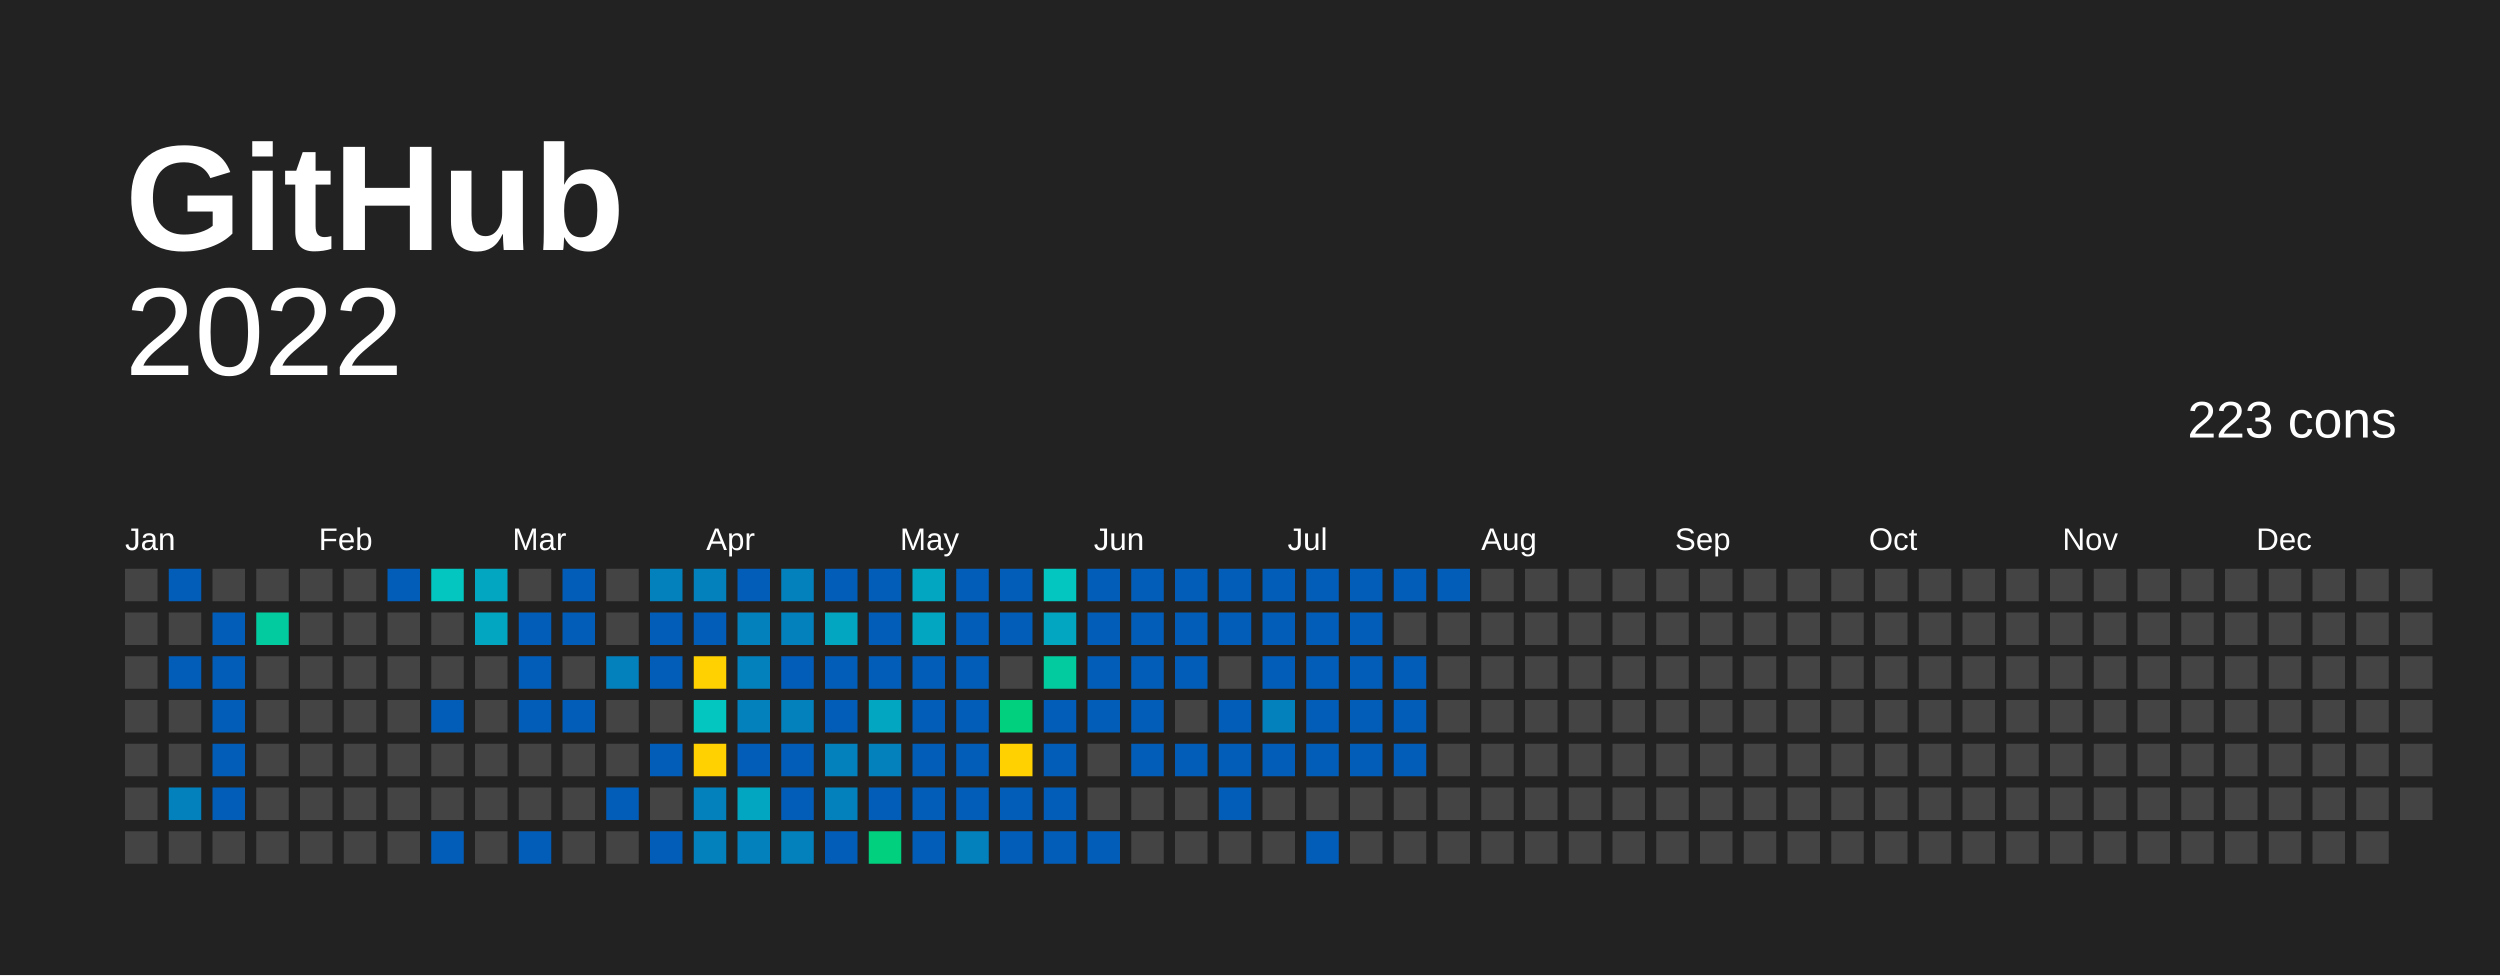
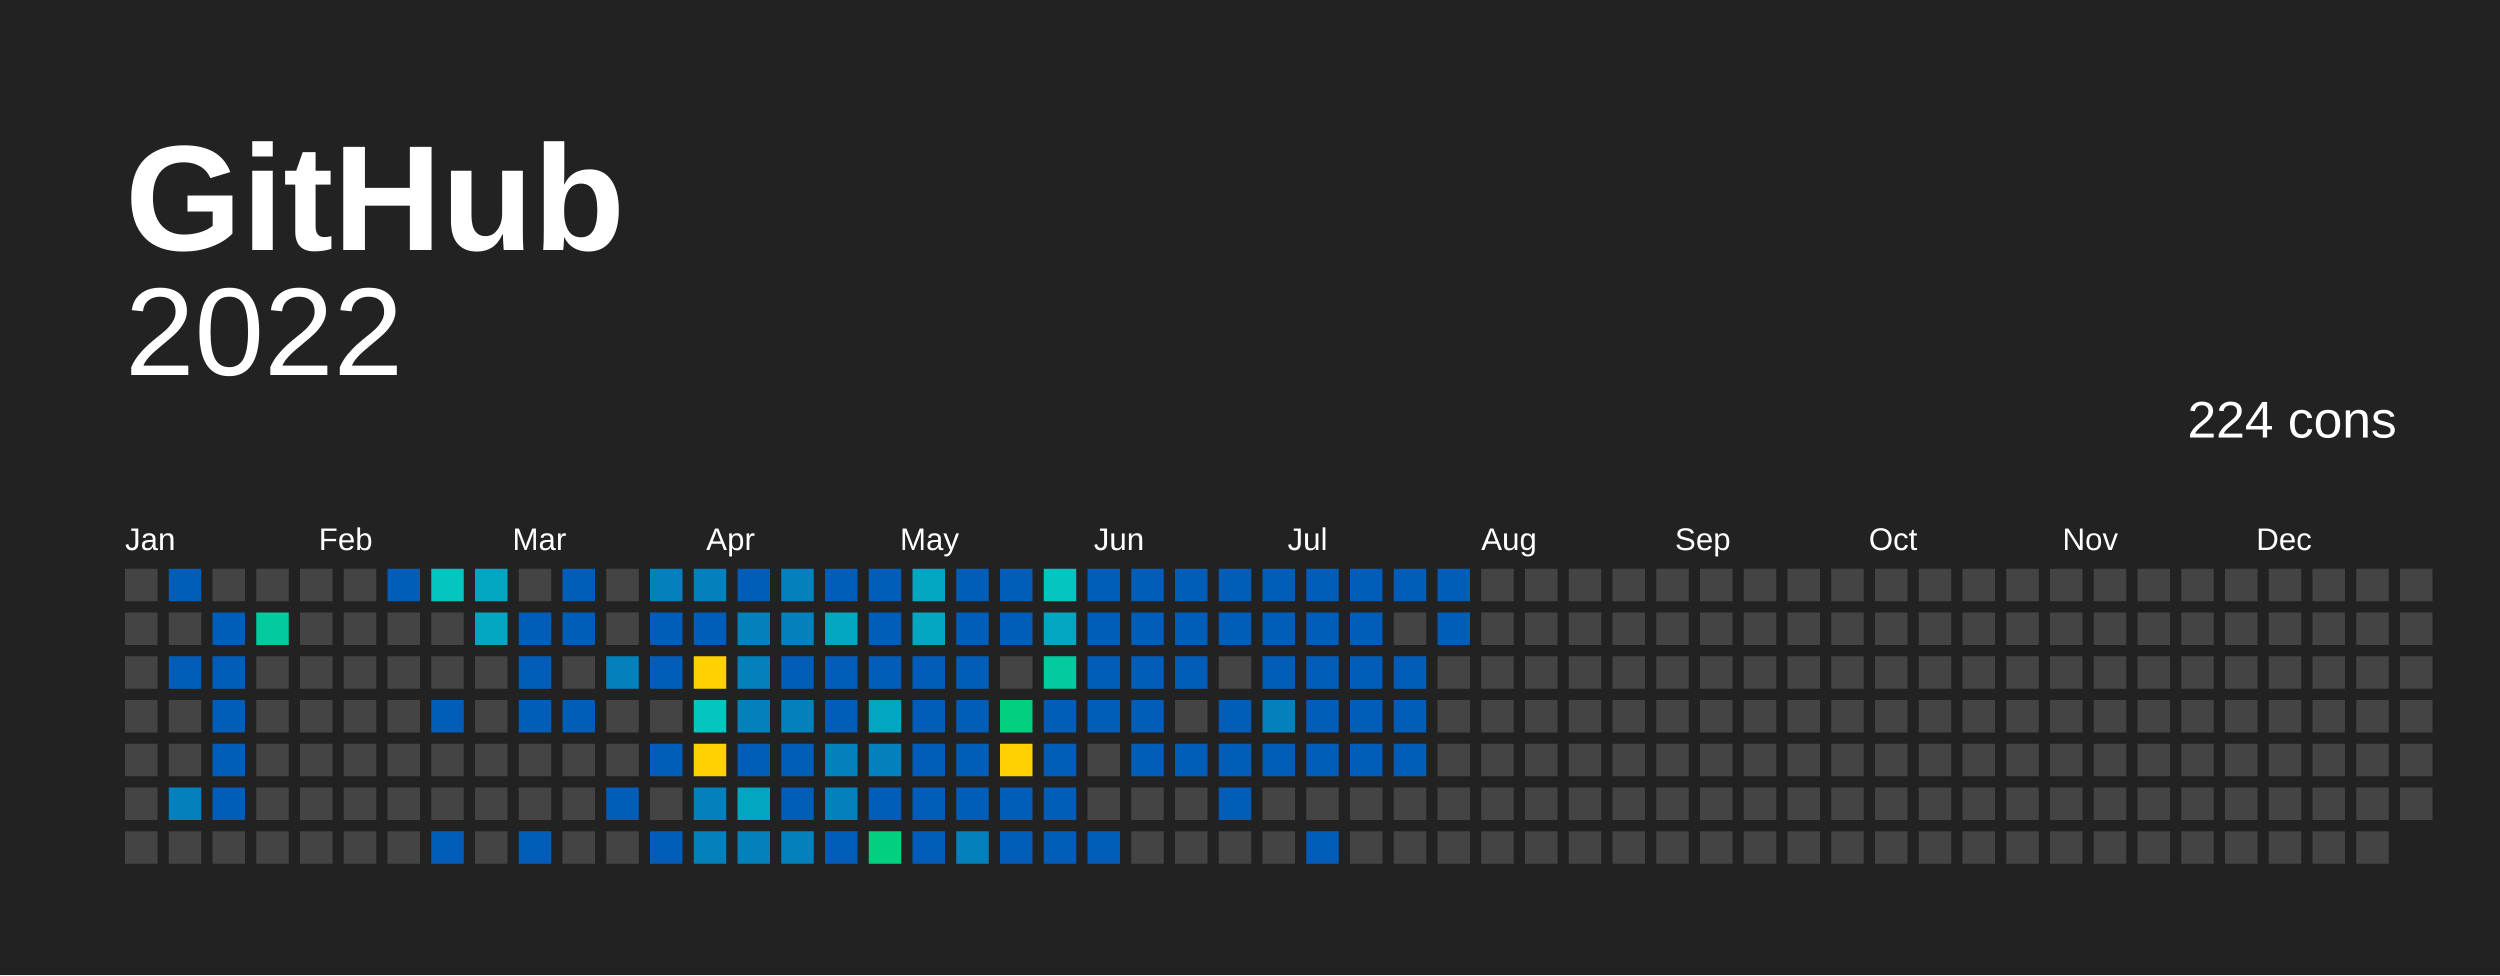
<svg xmlns="http://www.w3.org/2000/svg" baseProfile="full" height="78mm" version="1.1" viewBox="0,0,200,78" width="200mm">
  <defs />
  <rect fill="#222222" height="78" width="200" x="0" y="0" />
  <text fill="#FFFFFF" style="font-size:12px; font-family:Arial; font-weight:bold;" x="10" y="20">  GitHub</text>
  <text alignment-baseline="hanging" fill="#FFFFFF" style="font-size:10.0px; font-family:Arial;" x="10" y="30">2022</text>
-   <text alignment-baseline="hanging" fill="#FFFFFF" style="font-size:4.125px; font-family:Arial;" x="175" y="35">223 cons</text>
+   <text alignment-baseline="hanging" fill="#FFFFFF" style="font-size:4.125px; font-family:Arial;" x="175" y="35">224 cons</text>
  <text fill="#FFFFFF" style="font-size:2.5px; font-family:Arial" x="10.0" y="44">Jan</text>
  <text fill="#FFFFFF" style="font-size:2.5px; font-family:Arial" x="25.5" y="44">Feb</text>
  <text fill="#FFFFFF" style="font-size:2.5px; font-family:Arial" x="41.0" y="44">Mar</text>
  <text fill="#FFFFFF" style="font-size:2.5px; font-family:Arial" x="56.5" y="44">Apr</text>
  <text fill="#FFFFFF" style="font-size:2.5px; font-family:Arial" x="72.0" y="44">May</text>
  <text fill="#FFFFFF" style="font-size:2.5px; font-family:Arial" x="87.5" y="44">Jun</text>
  <text fill="#FFFFFF" style="font-size:2.5px; font-family:Arial" x="103.0" y="44">Jul</text>
  <text fill="#FFFFFF" style="font-size:2.5px; font-family:Arial" x="118.5" y="44">Aug</text>
  <text fill="#FFFFFF" style="font-size:2.5px; font-family:Arial" x="134.0" y="44">Sep</text>
  <text fill="#FFFFFF" style="font-size:2.5px; font-family:Arial" x="149.5" y="44">Oct</text>
  <text fill="#FFFFFF" style="font-size:2.5px; font-family:Arial" x="165.0" y="44">Nov</text>
  <text fill="#FFFFFF" style="font-size:2.5px; font-family:Arial" x="180.5" y="44">Dec</text>
  <rect fill="#444444" height="2.6" width="2.6" x="10.0" y="45.5" />
  <rect fill="#444444" height="2.6" width="2.6" x="10.0" y="49.0" />
  <rect fill="#444444" height="2.6" width="2.6" x="10.0" y="52.5" />
  <rect fill="#444444" height="2.6" width="2.6" x="10.0" y="56.0" />
  <rect fill="#444444" height="2.6" width="2.6" x="10.0" y="59.5" />
  <rect fill="#444444" height="2.6" width="2.6" x="10.0" y="63.0" />
  <rect fill="#444444" height="2.6" width="2.6" x="10.0" y="66.5" />
  <rect fill="#025db8" height="2.6" width="2.6" x="13.5" y="45.5" />
  <rect fill="#444444" height="2.6" width="2.6" x="13.5" y="49.0" />
  <rect fill="#025db8" height="2.6" width="2.6" x="13.5" y="52.5" />
  <rect fill="#444444" height="2.6" width="2.6" x="13.5" y="56.0" />
  <rect fill="#444444" height="2.6" width="2.6" x="13.5" y="59.5" />
  <rect fill="#0281bd" height="2.6" width="2.6" x="13.5" y="63.0" />
  <rect fill="#444444" height="2.6" width="2.6" x="13.5" y="66.5" />
  <rect fill="#444444" height="2.6" width="2.6" x="17.0" y="45.5" />
  <rect fill="#025db8" height="2.6" width="2.6" x="17.0" y="49.0" />
  <rect fill="#025db8" height="2.6" width="2.6" x="17.0" y="52.5" />
  <rect fill="#025db8" height="2.6" width="2.6" x="17.0" y="56.0" />
  <rect fill="#025db8" height="2.6" width="2.6" x="17.0" y="59.5" />
  <rect fill="#025db8" height="2.6" width="2.6" x="17.0" y="63.0" />
  <rect fill="#444444" height="2.6" width="2.6" x="17.0" y="66.5" />
  <rect fill="#444444" height="2.6" width="2.6" x="20.5" y="45.5" />
  <rect fill="#02cba0" height="2.6" width="2.6" x="20.5" y="49.0" />
  <rect fill="#444444" height="2.6" width="2.6" x="20.5" y="52.5" />
  <rect fill="#444444" height="2.6" width="2.6" x="20.5" y="56.0" />
  <rect fill="#444444" height="2.6" width="2.6" x="20.5" y="59.5" />
  <rect fill="#444444" height="2.6" width="2.6" x="20.5" y="63.0" />
  <rect fill="#444444" height="2.6" width="2.6" x="20.5" y="66.5" />
  <rect fill="#444444" height="2.6" width="2.6" x="24.0" y="45.5" />
  <rect fill="#444444" height="2.6" width="2.6" x="24.0" y="49.0" />
  <rect fill="#444444" height="2.6" width="2.6" x="24.0" y="52.5" />
  <rect fill="#444444" height="2.6" width="2.6" x="24.0" y="56.0" />
  <rect fill="#444444" height="2.6" width="2.6" x="24.0" y="59.5" />
  <rect fill="#444444" height="2.6" width="2.6" x="24.0" y="63.0" />
  <rect fill="#444444" height="2.6" width="2.6" x="24.0" y="66.5" />
  <rect fill="#444444" height="2.6" width="2.6" x="27.5" y="45.5" />
  <rect fill="#444444" height="2.6" width="2.6" x="27.5" y="49.0" />
  <rect fill="#444444" height="2.6" width="2.6" x="27.5" y="52.5" />
  <rect fill="#444444" height="2.6" width="2.6" x="27.5" y="56.0" />
  <rect fill="#444444" height="2.6" width="2.6" x="27.5" y="59.5" />
  <rect fill="#444444" height="2.6" width="2.6" x="27.5" y="63.0" />
  <rect fill="#444444" height="2.6" width="2.6" x="27.5" y="66.5" />
  <rect fill="#025db8" height="2.6" width="2.6" x="31.0" y="45.5" />
  <rect fill="#444444" height="2.6" width="2.6" x="31.0" y="49.0" />
  <rect fill="#444444" height="2.6" width="2.6" x="31.0" y="52.5" />
  <rect fill="#444444" height="2.6" width="2.6" x="31.0" y="56.0" />
  <rect fill="#444444" height="2.6" width="2.6" x="31.0" y="59.5" />
  <rect fill="#444444" height="2.6" width="2.6" x="31.0" y="63.0" />
  <rect fill="#444444" height="2.6" width="2.6" x="31.0" y="66.5" />
  <rect fill="#02c6bf" height="2.6" width="2.6" x="34.5" y="45.5" />
  <rect fill="#444444" height="2.6" width="2.6" x="34.5" y="49.0" />
  <rect fill="#444444" height="2.6" width="2.6" x="34.5" y="52.5" />
  <rect fill="#025db8" height="2.6" width="2.6" x="34.5" y="56.0" />
  <rect fill="#444444" height="2.6" width="2.6" x="34.5" y="59.5" />
  <rect fill="#444444" height="2.6" width="2.6" x="34.5" y="63.0" />
  <rect fill="#025db8" height="2.6" width="2.6" x="34.5" y="66.5" />
  <rect fill="#02a6c1" height="2.6" width="2.6" x="38.0" y="45.5" />
  <rect fill="#02a6c1" height="2.6" width="2.6" x="38.0" y="49.0" />
  <rect fill="#444444" height="2.6" width="2.6" x="38.0" y="52.5" />
  <rect fill="#444444" height="2.6" width="2.6" x="38.0" y="56.0" />
  <rect fill="#444444" height="2.6" width="2.6" x="38.0" y="59.5" />
  <rect fill="#444444" height="2.6" width="2.6" x="38.0" y="63.0" />
  <rect fill="#444444" height="2.6" width="2.6" x="38.0" y="66.5" />
  <rect fill="#444444" height="2.6" width="2.6" x="41.5" y="45.5" />
  <rect fill="#025db8" height="2.6" width="2.6" x="41.5" y="49.0" />
  <rect fill="#025db8" height="2.6" width="2.6" x="41.5" y="52.5" />
  <rect fill="#025db8" height="2.6" width="2.6" x="41.5" y="56.0" />
  <rect fill="#444444" height="2.6" width="2.6" x="41.5" y="59.5" />
  <rect fill="#444444" height="2.6" width="2.6" x="41.5" y="63.0" />
  <rect fill="#025db8" height="2.6" width="2.6" x="41.5" y="66.5" />
  <rect fill="#025db8" height="2.6" width="2.6" x="45.0" y="45.5" />
  <rect fill="#025db8" height="2.6" width="2.6" x="45.0" y="49.0" />
  <rect fill="#444444" height="2.6" width="2.6" x="45.0" y="52.5" />
  <rect fill="#025db8" height="2.6" width="2.6" x="45.0" y="56.0" />
  <rect fill="#444444" height="2.6" width="2.6" x="45.0" y="59.5" />
  <rect fill="#444444" height="2.6" width="2.6" x="45.0" y="63.0" />
  <rect fill="#444444" height="2.6" width="2.6" x="45.0" y="66.5" />
  <rect fill="#444444" height="2.6" width="2.6" x="48.5" y="45.5" />
  <rect fill="#444444" height="2.6" width="2.6" x="48.5" y="49.0" />
  <rect fill="#0281bd" height="2.6" width="2.6" x="48.5" y="52.5" />
  <rect fill="#444444" height="2.6" width="2.6" x="48.5" y="56.0" />
  <rect fill="#444444" height="2.6" width="2.6" x="48.5" y="59.5" />
  <rect fill="#025db8" height="2.6" width="2.6" x="48.5" y="63.0" />
  <rect fill="#444444" height="2.6" width="2.6" x="48.5" y="66.5" />
  <rect fill="#0281bd" height="2.6" width="2.6" x="52.0" y="45.5" />
  <rect fill="#025db8" height="2.6" width="2.6" x="52.0" y="49.0" />
  <rect fill="#025db8" height="2.6" width="2.6" x="52.0" y="52.5" />
  <rect fill="#444444" height="2.6" width="2.6" x="52.0" y="56.0" />
  <rect fill="#025db8" height="2.6" width="2.6" x="52.0" y="59.5" />
  <rect fill="#444444" height="2.6" width="2.6" x="52.0" y="63.0" />
  <rect fill="#025db8" height="2.6" width="2.6" x="52.0" y="66.5" />
  <rect fill="#0281bd" height="2.6" width="2.6" x="55.5" y="45.5" />
  <rect fill="#025db8" height="2.6" width="2.6" x="55.5" y="49.0" />
  <rect fill="#ffd100" height="2.6" width="2.6" x="55.5" y="52.5" />
  <rect fill="#02c6bf" height="2.6" width="2.6" x="55.5" y="56.0" />
  <rect fill="#ffd100" height="2.6" width="2.6" x="55.5" y="59.5" />
  <rect fill="#0281bd" height="2.6" width="2.6" x="55.5" y="63.0" />
  <rect fill="#0281bd" height="2.6" width="2.6" x="55.5" y="66.5" />
  <rect fill="#025db8" height="2.6" width="2.6" x="59.0" y="45.5" />
  <rect fill="#0281bd" height="2.6" width="2.6" x="59.0" y="49.0" />
  <rect fill="#0281bd" height="2.6" width="2.6" x="59.0" y="52.5" />
  <rect fill="#0281bd" height="2.6" width="2.6" x="59.0" y="56.0" />
  <rect fill="#025db8" height="2.6" width="2.6" x="59.0" y="59.5" />
  <rect fill="#02a6c1" height="2.6" width="2.6" x="59.0" y="63.0" />
  <rect fill="#0281bd" height="2.6" width="2.6" x="59.0" y="66.5" />
  <rect fill="#0281bd" height="2.6" width="2.6" x="62.5" y="45.5" />
  <rect fill="#0281bd" height="2.6" width="2.6" x="62.5" y="49.0" />
  <rect fill="#025db8" height="2.6" width="2.6" x="62.5" y="52.5" />
  <rect fill="#0281bd" height="2.6" width="2.6" x="62.5" y="56.0" />
  <rect fill="#025db8" height="2.6" width="2.6" x="62.5" y="59.5" />
  <rect fill="#025db8" height="2.6" width="2.6" x="62.5" y="63.0" />
  <rect fill="#0281bd" height="2.6" width="2.6" x="62.5" y="66.5" />
  <rect fill="#025db8" height="2.6" width="2.6" x="66.0" y="45.5" />
  <rect fill="#02a6c1" height="2.6" width="2.6" x="66.0" y="49.0" />
  <rect fill="#025db8" height="2.6" width="2.6" x="66.0" y="52.5" />
  <rect fill="#025db8" height="2.6" width="2.6" x="66.0" y="56.0" />
  <rect fill="#0281bd" height="2.6" width="2.6" x="66.0" y="59.5" />
  <rect fill="#0281bd" height="2.6" width="2.6" x="66.0" y="63.0" />
  <rect fill="#025db8" height="2.6" width="2.6" x="66.0" y="66.5" />
  <rect fill="#025db8" height="2.6" width="2.6" x="69.5" y="45.5" />
  <rect fill="#025db8" height="2.6" width="2.6" x="69.5" y="49.0" />
  <rect fill="#025db8" height="2.6" width="2.6" x="69.5" y="52.5" />
  <rect fill="#02a6c1" height="2.6" width="2.6" x="69.5" y="56.0" />
  <rect fill="#0281bd" height="2.6" width="2.6" x="69.5" y="59.5" />
  <rect fill="#025db8" height="2.6" width="2.6" x="69.5" y="63.0" />
  <rect fill="#01d07e" height="2.6" width="2.6" x="69.5" y="66.5" />
  <rect fill="#02a6c1" height="2.6" width="2.6" x="73.0" y="45.5" />
  <rect fill="#02a6c1" height="2.6" width="2.6" x="73.0" y="49.0" />
  <rect fill="#025db8" height="2.6" width="2.6" x="73.0" y="52.5" />
  <rect fill="#025db8" height="2.6" width="2.6" x="73.0" y="56.0" />
  <rect fill="#025db8" height="2.6" width="2.6" x="73.0" y="59.5" />
  <rect fill="#025db8" height="2.6" width="2.6" x="73.0" y="63.0" />
  <rect fill="#025db8" height="2.6" width="2.6" x="73.0" y="66.5" />
  <rect fill="#025db8" height="2.6" width="2.6" x="76.5" y="45.5" />
  <rect fill="#025db8" height="2.6" width="2.6" x="76.5" y="49.0" />
  <rect fill="#025db8" height="2.6" width="2.6" x="76.5" y="52.5" />
  <rect fill="#025db8" height="2.6" width="2.6" x="76.5" y="56.0" />
  <rect fill="#025db8" height="2.6" width="2.6" x="76.5" y="59.5" />
  <rect fill="#025db8" height="2.6" width="2.6" x="76.5" y="63.0" />
  <rect fill="#0281bd" height="2.6" width="2.6" x="76.5" y="66.5" />
  <rect fill="#025db8" height="2.6" width="2.6" x="80.0" y="45.5" />
  <rect fill="#025db8" height="2.6" width="2.6" x="80.0" y="49.0" />
  <rect fill="#444444" height="2.6" width="2.6" x="80.0" y="52.5" />
  <rect fill="#01d07e" height="2.6" width="2.6" x="80.0" y="56.0" />
  <rect fill="#FFD100" height="2.6" width="2.6" x="80.0" y="59.5" />
  <rect fill="#025db8" height="2.6" width="2.6" x="80.0" y="63.0" />
  <rect fill="#025db8" height="2.6" width="2.6" x="80.0" y="66.5" />
  <rect fill="#02c6bf" height="2.6" width="2.6" x="83.5" y="45.5" />
  <rect fill="#02a6c1" height="2.6" width="2.6" x="83.5" y="49.0" />
  <rect fill="#02cba0" height="2.6" width="2.6" x="83.5" y="52.5" />
  <rect fill="#025db8" height="2.6" width="2.6" x="83.5" y="56.0" />
  <rect fill="#025db8" height="2.6" width="2.6" x="83.5" y="59.5" />
  <rect fill="#025db8" height="2.6" width="2.6" x="83.5" y="63.0" />
  <rect fill="#025db8" height="2.6" width="2.6" x="83.5" y="66.5" />
  <rect fill="#025db8" height="2.6" width="2.6" x="87.0" y="45.5" />
  <rect fill="#025db8" height="2.6" width="2.6" x="87.0" y="49.0" />
  <rect fill="#025db8" height="2.6" width="2.6" x="87.0" y="52.5" />
  <rect fill="#025db8" height="2.6" width="2.6" x="87.0" y="56.0" />
  <rect fill="#444444" height="2.6" width="2.6" x="87.0" y="59.5" />
  <rect fill="#444444" height="2.6" width="2.6" x="87.0" y="63.0" />
  <rect fill="#025db8" height="2.6" width="2.6" x="87.0" y="66.5" />
  <rect fill="#025db8" height="2.6" width="2.6" x="90.5" y="45.5" />
  <rect fill="#025db8" height="2.6" width="2.6" x="90.5" y="49.0" />
  <rect fill="#025db8" height="2.6" width="2.6" x="90.5" y="52.5" />
  <rect fill="#025db8" height="2.6" width="2.6" x="90.5" y="56.0" />
  <rect fill="#025db8" height="2.6" width="2.6" x="90.5" y="59.5" />
  <rect fill="#444444" height="2.6" width="2.6" x="90.5" y="63.0" />
  <rect fill="#444444" height="2.6" width="2.6" x="90.5" y="66.5" />
  <rect fill="#025db8" height="2.6" width="2.6" x="94.0" y="45.5" />
  <rect fill="#025db8" height="2.6" width="2.6" x="94.0" y="49.0" />
  <rect fill="#025db8" height="2.6" width="2.6" x="94.0" y="52.5" />
  <rect fill="#444444" height="2.6" width="2.6" x="94.0" y="56.0" />
  <rect fill="#025db8" height="2.6" width="2.6" x="94.0" y="59.5" />
  <rect fill="#444444" height="2.6" width="2.6" x="94.0" y="63.0" />
  <rect fill="#444444" height="2.6" width="2.6" x="94.0" y="66.5" />
  <rect fill="#025db8" height="2.6" width="2.6" x="97.5" y="45.5" />
  <rect fill="#025db8" height="2.6" width="2.6" x="97.5" y="49.0" />
  <rect fill="#444444" height="2.6" width="2.6" x="97.5" y="52.5" />
  <rect fill="#025db8" height="2.6" width="2.6" x="97.5" y="56.0" />
  <rect fill="#025db8" height="2.6" width="2.6" x="97.5" y="59.5" />
  <rect fill="#025db8" height="2.6" width="2.6" x="97.5" y="63.0" />
  <rect fill="#444444" height="2.6" width="2.6" x="97.5" y="66.5" />
  <rect fill="#025db8" height="2.6" width="2.6" x="101.0" y="45.5" />
  <rect fill="#025db8" height="2.6" width="2.6" x="101.0" y="49.0" />
  <rect fill="#025db8" height="2.6" width="2.6" x="101.0" y="52.5" />
  <rect fill="#0281bd" height="2.6" width="2.6" x="101.0" y="56.0" />
  <rect fill="#025db8" height="2.6" width="2.6" x="101.0" y="59.5" />
  <rect fill="#444444" height="2.6" width="2.6" x="101.0" y="63.0" />
  <rect fill="#444444" height="2.6" width="2.6" x="101.0" y="66.5" />
  <rect fill="#025db8" height="2.6" width="2.6" x="104.5" y="45.5" />
  <rect fill="#025db8" height="2.6" width="2.6" x="104.5" y="49.0" />
  <rect fill="#025db8" height="2.6" width="2.6" x="104.5" y="52.5" />
  <rect fill="#025db8" height="2.6" width="2.6" x="104.5" y="56.0" />
  <rect fill="#025db8" height="2.6" width="2.6" x="104.5" y="59.5" />
  <rect fill="#444444" height="2.6" width="2.6" x="104.5" y="63.0" />
  <rect fill="#025db8" height="2.6" width="2.6" x="104.5" y="66.5" />
  <rect fill="#025db8" height="2.6" width="2.6" x="108.0" y="45.5" />
  <rect fill="#025db8" height="2.6" width="2.6" x="108.0" y="49.0" />
  <rect fill="#025db8" height="2.6" width="2.6" x="108.0" y="52.5" />
  <rect fill="#025db8" height="2.6" width="2.6" x="108.0" y="56.0" />
  <rect fill="#025db8" height="2.6" width="2.6" x="108.0" y="59.5" />
  <rect fill="#444444" height="2.6" width="2.6" x="108.0" y="63.0" />
  <rect fill="#444444" height="2.6" width="2.6" x="108.0" y="66.5" />
  <rect fill="#025db8" height="2.6" width="2.6" x="111.5" y="45.5" />
  <rect fill="#444444" height="2.6" width="2.6" x="111.5" y="49.0" />
  <rect fill="#025db8" height="2.6" width="2.6" x="111.5" y="52.5" />
  <rect fill="#025db8" height="2.6" width="2.6" x="111.5" y="56.0" />
  <rect fill="#025db8" height="2.6" width="2.6" x="111.5" y="59.5" />
  <rect fill="#444444" height="2.6" width="2.6" x="111.5" y="63.0" />
  <rect fill="#444444" height="2.6" width="2.6" x="111.5" y="66.5" />
  <rect fill="#025db8" height="2.6" width="2.6" x="115.0" y="45.5" />
-   <rect fill="#444444" height="2.6" width="2.6" x="115.0" y="49.0" />
+   <rect fill="#025db8" height="2.6" width="2.6" x="115.0" y="49.0" />
  <rect fill="#444444" height="2.6" width="2.6" x="115.0" y="52.5" />
  <rect fill="#444444" height="2.6" width="2.6" x="115.0" y="56.0" />
  <rect fill="#444444" height="2.6" width="2.6" x="115.0" y="59.5" />
  <rect fill="#444444" height="2.6" width="2.6" x="115.0" y="63.0" />
  <rect fill="#444444" height="2.6" width="2.6" x="115.0" y="66.5" />
  <rect fill="#444444" height="2.6" width="2.6" x="118.5" y="45.5" />
  <rect fill="#444444" height="2.6" width="2.6" x="118.5" y="49.0" />
  <rect fill="#444444" height="2.6" width="2.6" x="118.5" y="52.5" />
  <rect fill="#444444" height="2.6" width="2.6" x="118.5" y="56.0" />
  <rect fill="#444444" height="2.6" width="2.6" x="118.5" y="59.5" />
  <rect fill="#444444" height="2.6" width="2.6" x="118.5" y="63.0" />
  <rect fill="#444444" height="2.6" width="2.6" x="118.5" y="66.5" />
  <rect fill="#444444" height="2.6" width="2.6" x="122.0" y="45.5" />
  <rect fill="#444444" height="2.6" width="2.6" x="122.0" y="49.0" />
  <rect fill="#444444" height="2.6" width="2.6" x="122.0" y="52.5" />
  <rect fill="#444444" height="2.6" width="2.6" x="122.0" y="56.0" />
  <rect fill="#444444" height="2.6" width="2.6" x="122.0" y="59.5" />
  <rect fill="#444444" height="2.6" width="2.6" x="122.0" y="63.0" />
  <rect fill="#444444" height="2.6" width="2.6" x="122.0" y="66.5" />
  <rect fill="#444444" height="2.6" width="2.6" x="125.5" y="45.5" />
  <rect fill="#444444" height="2.6" width="2.6" x="125.5" y="49.0" />
  <rect fill="#444444" height="2.6" width="2.6" x="125.5" y="52.5" />
  <rect fill="#444444" height="2.6" width="2.6" x="125.5" y="56.0" />
  <rect fill="#444444" height="2.6" width="2.6" x="125.5" y="59.5" />
  <rect fill="#444444" height="2.6" width="2.6" x="125.5" y="63.0" />
  <rect fill="#444444" height="2.6" width="2.6" x="125.5" y="66.5" />
  <rect fill="#444444" height="2.6" width="2.6" x="129.0" y="45.5" />
  <rect fill="#444444" height="2.6" width="2.6" x="129.0" y="49.0" />
  <rect fill="#444444" height="2.6" width="2.6" x="129.0" y="52.5" />
  <rect fill="#444444" height="2.6" width="2.6" x="129.0" y="56.0" />
  <rect fill="#444444" height="2.6" width="2.6" x="129.0" y="59.5" />
  <rect fill="#444444" height="2.6" width="2.6" x="129.0" y="63.0" />
  <rect fill="#444444" height="2.6" width="2.6" x="129.0" y="66.5" />
  <rect fill="#444444" height="2.6" width="2.6" x="132.5" y="45.5" />
  <rect fill="#444444" height="2.6" width="2.6" x="132.5" y="49.0" />
  <rect fill="#444444" height="2.6" width="2.6" x="132.5" y="52.5" />
  <rect fill="#444444" height="2.6" width="2.6" x="132.5" y="56.0" />
  <rect fill="#444444" height="2.6" width="2.6" x="132.5" y="59.5" />
  <rect fill="#444444" height="2.6" width="2.6" x="132.5" y="63.0" />
  <rect fill="#444444" height="2.6" width="2.6" x="132.5" y="66.5" />
  <rect fill="#444444" height="2.6" width="2.6" x="136.0" y="45.5" />
  <rect fill="#444444" height="2.6" width="2.6" x="136.0" y="49.0" />
  <rect fill="#444444" height="2.6" width="2.6" x="136.0" y="52.5" />
  <rect fill="#444444" height="2.6" width="2.6" x="136.0" y="56.0" />
  <rect fill="#444444" height="2.6" width="2.6" x="136.0" y="59.5" />
  <rect fill="#444444" height="2.6" width="2.6" x="136.0" y="63.0" />
  <rect fill="#444444" height="2.6" width="2.6" x="136.0" y="66.5" />
  <rect fill="#444444" height="2.6" width="2.6" x="139.5" y="45.5" />
  <rect fill="#444444" height="2.6" width="2.6" x="139.5" y="49.0" />
  <rect fill="#444444" height="2.6" width="2.6" x="139.5" y="52.5" />
  <rect fill="#444444" height="2.6" width="2.6" x="139.5" y="56.0" />
  <rect fill="#444444" height="2.6" width="2.6" x="139.5" y="59.5" />
  <rect fill="#444444" height="2.6" width="2.6" x="139.5" y="63.0" />
  <rect fill="#444444" height="2.6" width="2.6" x="139.5" y="66.5" />
  <rect fill="#444444" height="2.6" width="2.6" x="143.0" y="45.5" />
  <rect fill="#444444" height="2.6" width="2.6" x="143.0" y="49.0" />
  <rect fill="#444444" height="2.6" width="2.6" x="143.0" y="52.5" />
  <rect fill="#444444" height="2.6" width="2.6" x="143.0" y="56.0" />
  <rect fill="#444444" height="2.6" width="2.6" x="143.0" y="59.5" />
  <rect fill="#444444" height="2.6" width="2.6" x="143.0" y="63.0" />
  <rect fill="#444444" height="2.6" width="2.6" x="143.0" y="66.5" />
  <rect fill="#444444" height="2.6" width="2.6" x="146.5" y="45.5" />
  <rect fill="#444444" height="2.6" width="2.6" x="146.5" y="49.0" />
  <rect fill="#444444" height="2.6" width="2.6" x="146.5" y="52.5" />
  <rect fill="#444444" height="2.6" width="2.6" x="146.5" y="56.0" />
  <rect fill="#444444" height="2.6" width="2.6" x="146.5" y="59.5" />
  <rect fill="#444444" height="2.6" width="2.6" x="146.5" y="63.0" />
  <rect fill="#444444" height="2.6" width="2.6" x="146.5" y="66.5" />
  <rect fill="#444444" height="2.6" width="2.6" x="150.0" y="45.5" />
  <rect fill="#444444" height="2.6" width="2.6" x="150.0" y="49.0" />
  <rect fill="#444444" height="2.6" width="2.6" x="150.0" y="52.5" />
  <rect fill="#444444" height="2.6" width="2.6" x="150.0" y="56.0" />
  <rect fill="#444444" height="2.6" width="2.6" x="150.0" y="59.5" />
  <rect fill="#444444" height="2.6" width="2.6" x="150.0" y="63.0" />
  <rect fill="#444444" height="2.6" width="2.6" x="150.0" y="66.5" />
  <rect fill="#444444" height="2.6" width="2.6" x="153.5" y="45.5" />
  <rect fill="#444444" height="2.6" width="2.6" x="153.5" y="49.0" />
  <rect fill="#444444" height="2.6" width="2.6" x="153.5" y="52.5" />
  <rect fill="#444444" height="2.6" width="2.6" x="153.5" y="56.0" />
  <rect fill="#444444" height="2.6" width="2.6" x="153.5" y="59.5" />
  <rect fill="#444444" height="2.6" width="2.6" x="153.5" y="63.0" />
  <rect fill="#444444" height="2.6" width="2.6" x="153.5" y="66.5" />
  <rect fill="#444444" height="2.6" width="2.6" x="157.0" y="45.5" />
  <rect fill="#444444" height="2.6" width="2.6" x="157.0" y="49.0" />
  <rect fill="#444444" height="2.6" width="2.6" x="157.0" y="52.5" />
  <rect fill="#444444" height="2.6" width="2.6" x="157.0" y="56.0" />
  <rect fill="#444444" height="2.6" width="2.6" x="157.0" y="59.5" />
  <rect fill="#444444" height="2.6" width="2.6" x="157.0" y="63.0" />
  <rect fill="#444444" height="2.6" width="2.6" x="157.0" y="66.5" />
  <rect fill="#444444" height="2.6" width="2.6" x="160.5" y="45.5" />
  <rect fill="#444444" height="2.6" width="2.6" x="160.5" y="49.0" />
  <rect fill="#444444" height="2.6" width="2.6" x="160.5" y="52.5" />
  <rect fill="#444444" height="2.6" width="2.6" x="160.5" y="56.0" />
  <rect fill="#444444" height="2.6" width="2.6" x="160.5" y="59.5" />
  <rect fill="#444444" height="2.6" width="2.6" x="160.5" y="63.0" />
  <rect fill="#444444" height="2.6" width="2.6" x="160.5" y="66.5" />
  <rect fill="#444444" height="2.6" width="2.6" x="164.0" y="45.5" />
  <rect fill="#444444" height="2.6" width="2.6" x="164.0" y="49.0" />
  <rect fill="#444444" height="2.6" width="2.6" x="164.0" y="52.5" />
  <rect fill="#444444" height="2.6" width="2.6" x="164.0" y="56.0" />
  <rect fill="#444444" height="2.6" width="2.6" x="164.0" y="59.5" />
  <rect fill="#444444" height="2.6" width="2.6" x="164.0" y="63.0" />
  <rect fill="#444444" height="2.6" width="2.6" x="164.0" y="66.5" />
  <rect fill="#444444" height="2.6" width="2.6" x="167.5" y="45.5" />
  <rect fill="#444444" height="2.6" width="2.6" x="167.5" y="49.0" />
  <rect fill="#444444" height="2.6" width="2.6" x="167.5" y="52.5" />
  <rect fill="#444444" height="2.6" width="2.6" x="167.5" y="56.0" />
  <rect fill="#444444" height="2.6" width="2.6" x="167.5" y="59.5" />
  <rect fill="#444444" height="2.6" width="2.6" x="167.5" y="63.0" />
  <rect fill="#444444" height="2.6" width="2.6" x="167.5" y="66.5" />
  <rect fill="#444444" height="2.6" width="2.6" x="171.0" y="45.5" />
  <rect fill="#444444" height="2.6" width="2.6" x="171.0" y="49.0" />
  <rect fill="#444444" height="2.6" width="2.6" x="171.0" y="52.5" />
  <rect fill="#444444" height="2.6" width="2.6" x="171.0" y="56.0" />
  <rect fill="#444444" height="2.6" width="2.6" x="171.0" y="59.5" />
  <rect fill="#444444" height="2.6" width="2.6" x="171.0" y="63.0" />
  <rect fill="#444444" height="2.6" width="2.6" x="171.0" y="66.5" />
  <rect fill="#444444" height="2.6" width="2.6" x="174.5" y="45.5" />
  <rect fill="#444444" height="2.6" width="2.6" x="174.5" y="49.0" />
  <rect fill="#444444" height="2.6" width="2.6" x="174.5" y="52.5" />
  <rect fill="#444444" height="2.6" width="2.6" x="174.5" y="56.0" />
  <rect fill="#444444" height="2.6" width="2.6" x="174.5" y="59.5" />
  <rect fill="#444444" height="2.6" width="2.6" x="174.5" y="63.0" />
  <rect fill="#444444" height="2.6" width="2.6" x="174.5" y="66.5" />
  <rect fill="#444444" height="2.6" width="2.6" x="178.0" y="45.5" />
  <rect fill="#444444" height="2.6" width="2.6" x="178.0" y="49.0" />
  <rect fill="#444444" height="2.6" width="2.6" x="178.0" y="52.5" />
  <rect fill="#444444" height="2.6" width="2.6" x="178.0" y="56.0" />
  <rect fill="#444444" height="2.6" width="2.6" x="178.0" y="59.5" />
  <rect fill="#444444" height="2.6" width="2.6" x="178.0" y="63.0" />
  <rect fill="#444444" height="2.6" width="2.6" x="178.0" y="66.5" />
  <rect fill="#444444" height="2.6" width="2.6" x="181.5" y="45.5" />
  <rect fill="#444444" height="2.6" width="2.6" x="181.5" y="49.0" />
  <rect fill="#444444" height="2.6" width="2.6" x="181.5" y="52.5" />
  <rect fill="#444444" height="2.6" width="2.6" x="181.5" y="56.0" />
  <rect fill="#444444" height="2.6" width="2.6" x="181.5" y="59.5" />
  <rect fill="#444444" height="2.6" width="2.6" x="181.5" y="63.0" />
  <rect fill="#444444" height="2.6" width="2.6" x="181.5" y="66.5" />
  <rect fill="#444444" height="2.6" width="2.6" x="185.0" y="45.5" />
  <rect fill="#444444" height="2.6" width="2.6" x="185.0" y="49.0" />
  <rect fill="#444444" height="2.6" width="2.6" x="185.0" y="52.5" />
  <rect fill="#444444" height="2.6" width="2.6" x="185.0" y="56.0" />
  <rect fill="#444444" height="2.6" width="2.6" x="185.0" y="59.5" />
  <rect fill="#444444" height="2.6" width="2.6" x="185.0" y="63.0" />
  <rect fill="#444444" height="2.6" width="2.6" x="185.0" y="66.5" />
  <rect fill="#444444" height="2.6" width="2.6" x="188.5" y="45.5" />
  <rect fill="#444444" height="2.6" width="2.6" x="188.5" y="49.0" />
  <rect fill="#444444" height="2.6" width="2.6" x="188.5" y="52.5" />
  <rect fill="#444444" height="2.6" width="2.6" x="188.5" y="56.0" />
  <rect fill="#444444" height="2.6" width="2.6" x="188.5" y="59.5" />
  <rect fill="#444444" height="2.6" width="2.6" x="188.5" y="63.0" />
  <rect fill="#444444" height="2.6" width="2.6" x="188.5" y="66.5" />
  <rect fill="#444444" height="2.6" width="2.6" x="192.0" y="45.5" />
  <rect fill="#444444" height="2.6" width="2.6" x="192.0" y="49.0" />
  <rect fill="#444444" height="2.6" width="2.6" x="192.0" y="52.5" />
  <rect fill="#444444" height="2.6" width="2.6" x="192.0" y="56.0" />
  <rect fill="#444444" height="2.6" width="2.6" x="192.0" y="59.5" />
  <rect fill="#444444" height="2.6" width="2.6" x="192.0" y="63.0" />
</svg>
